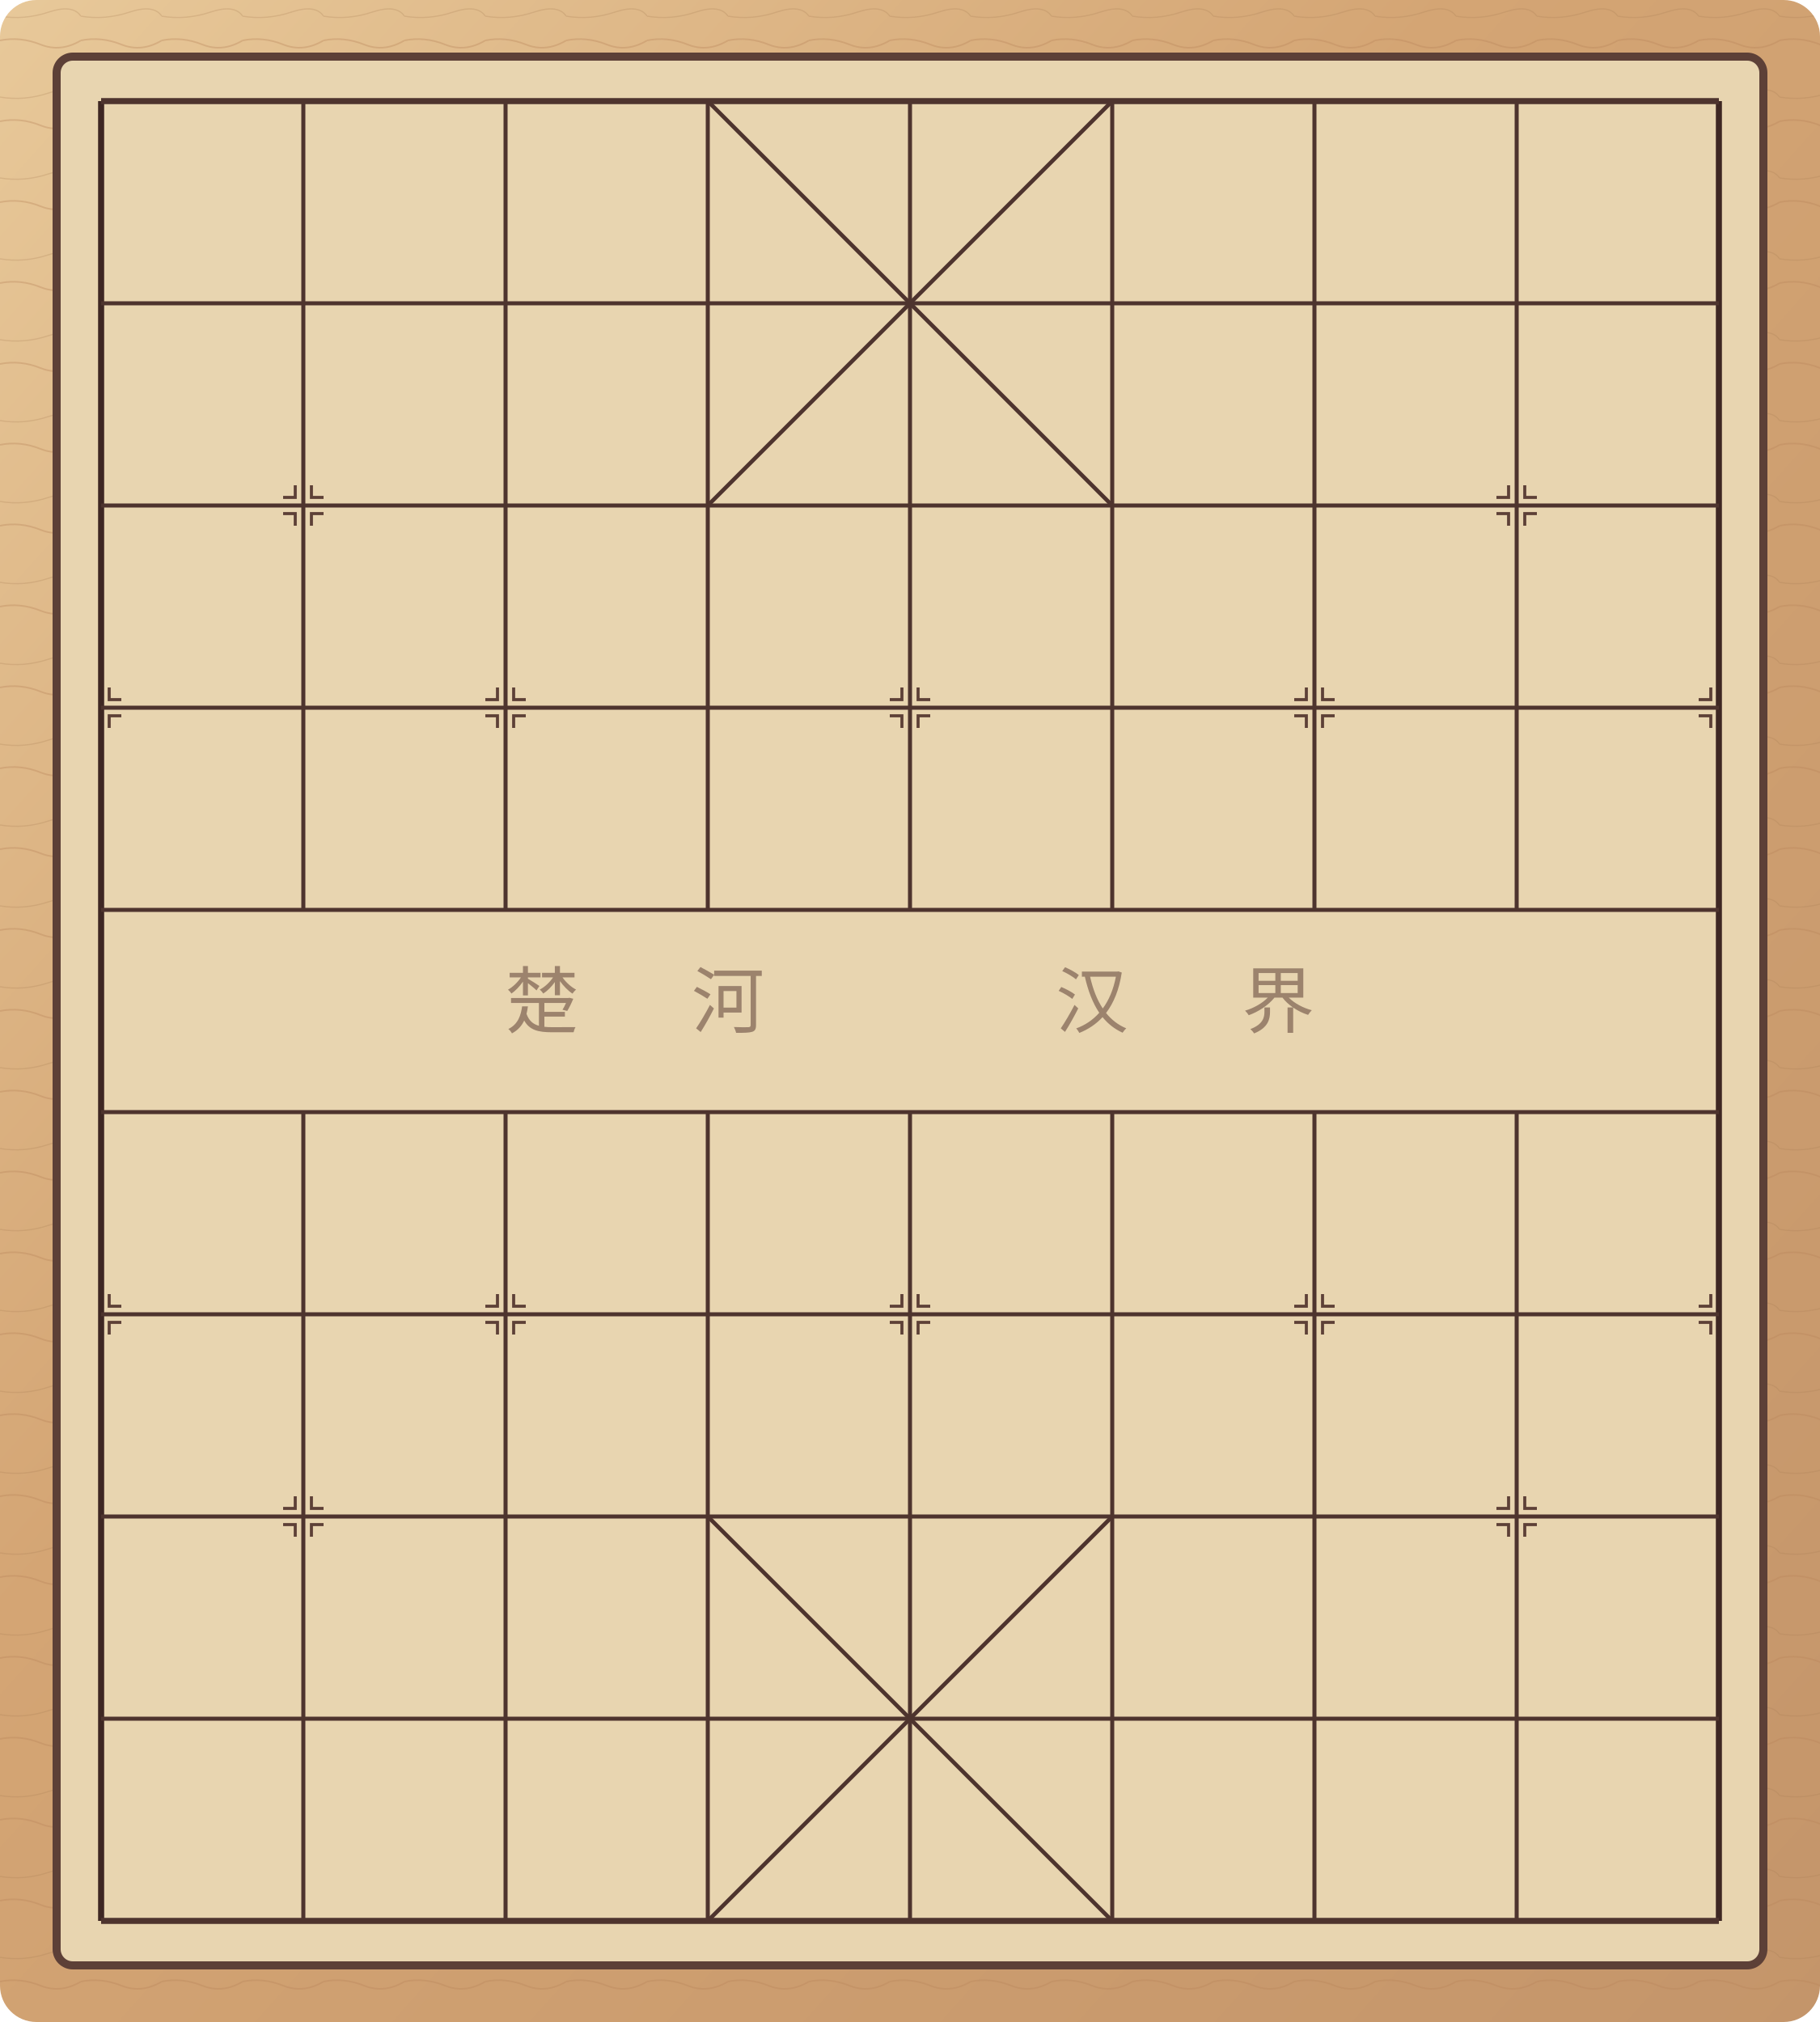
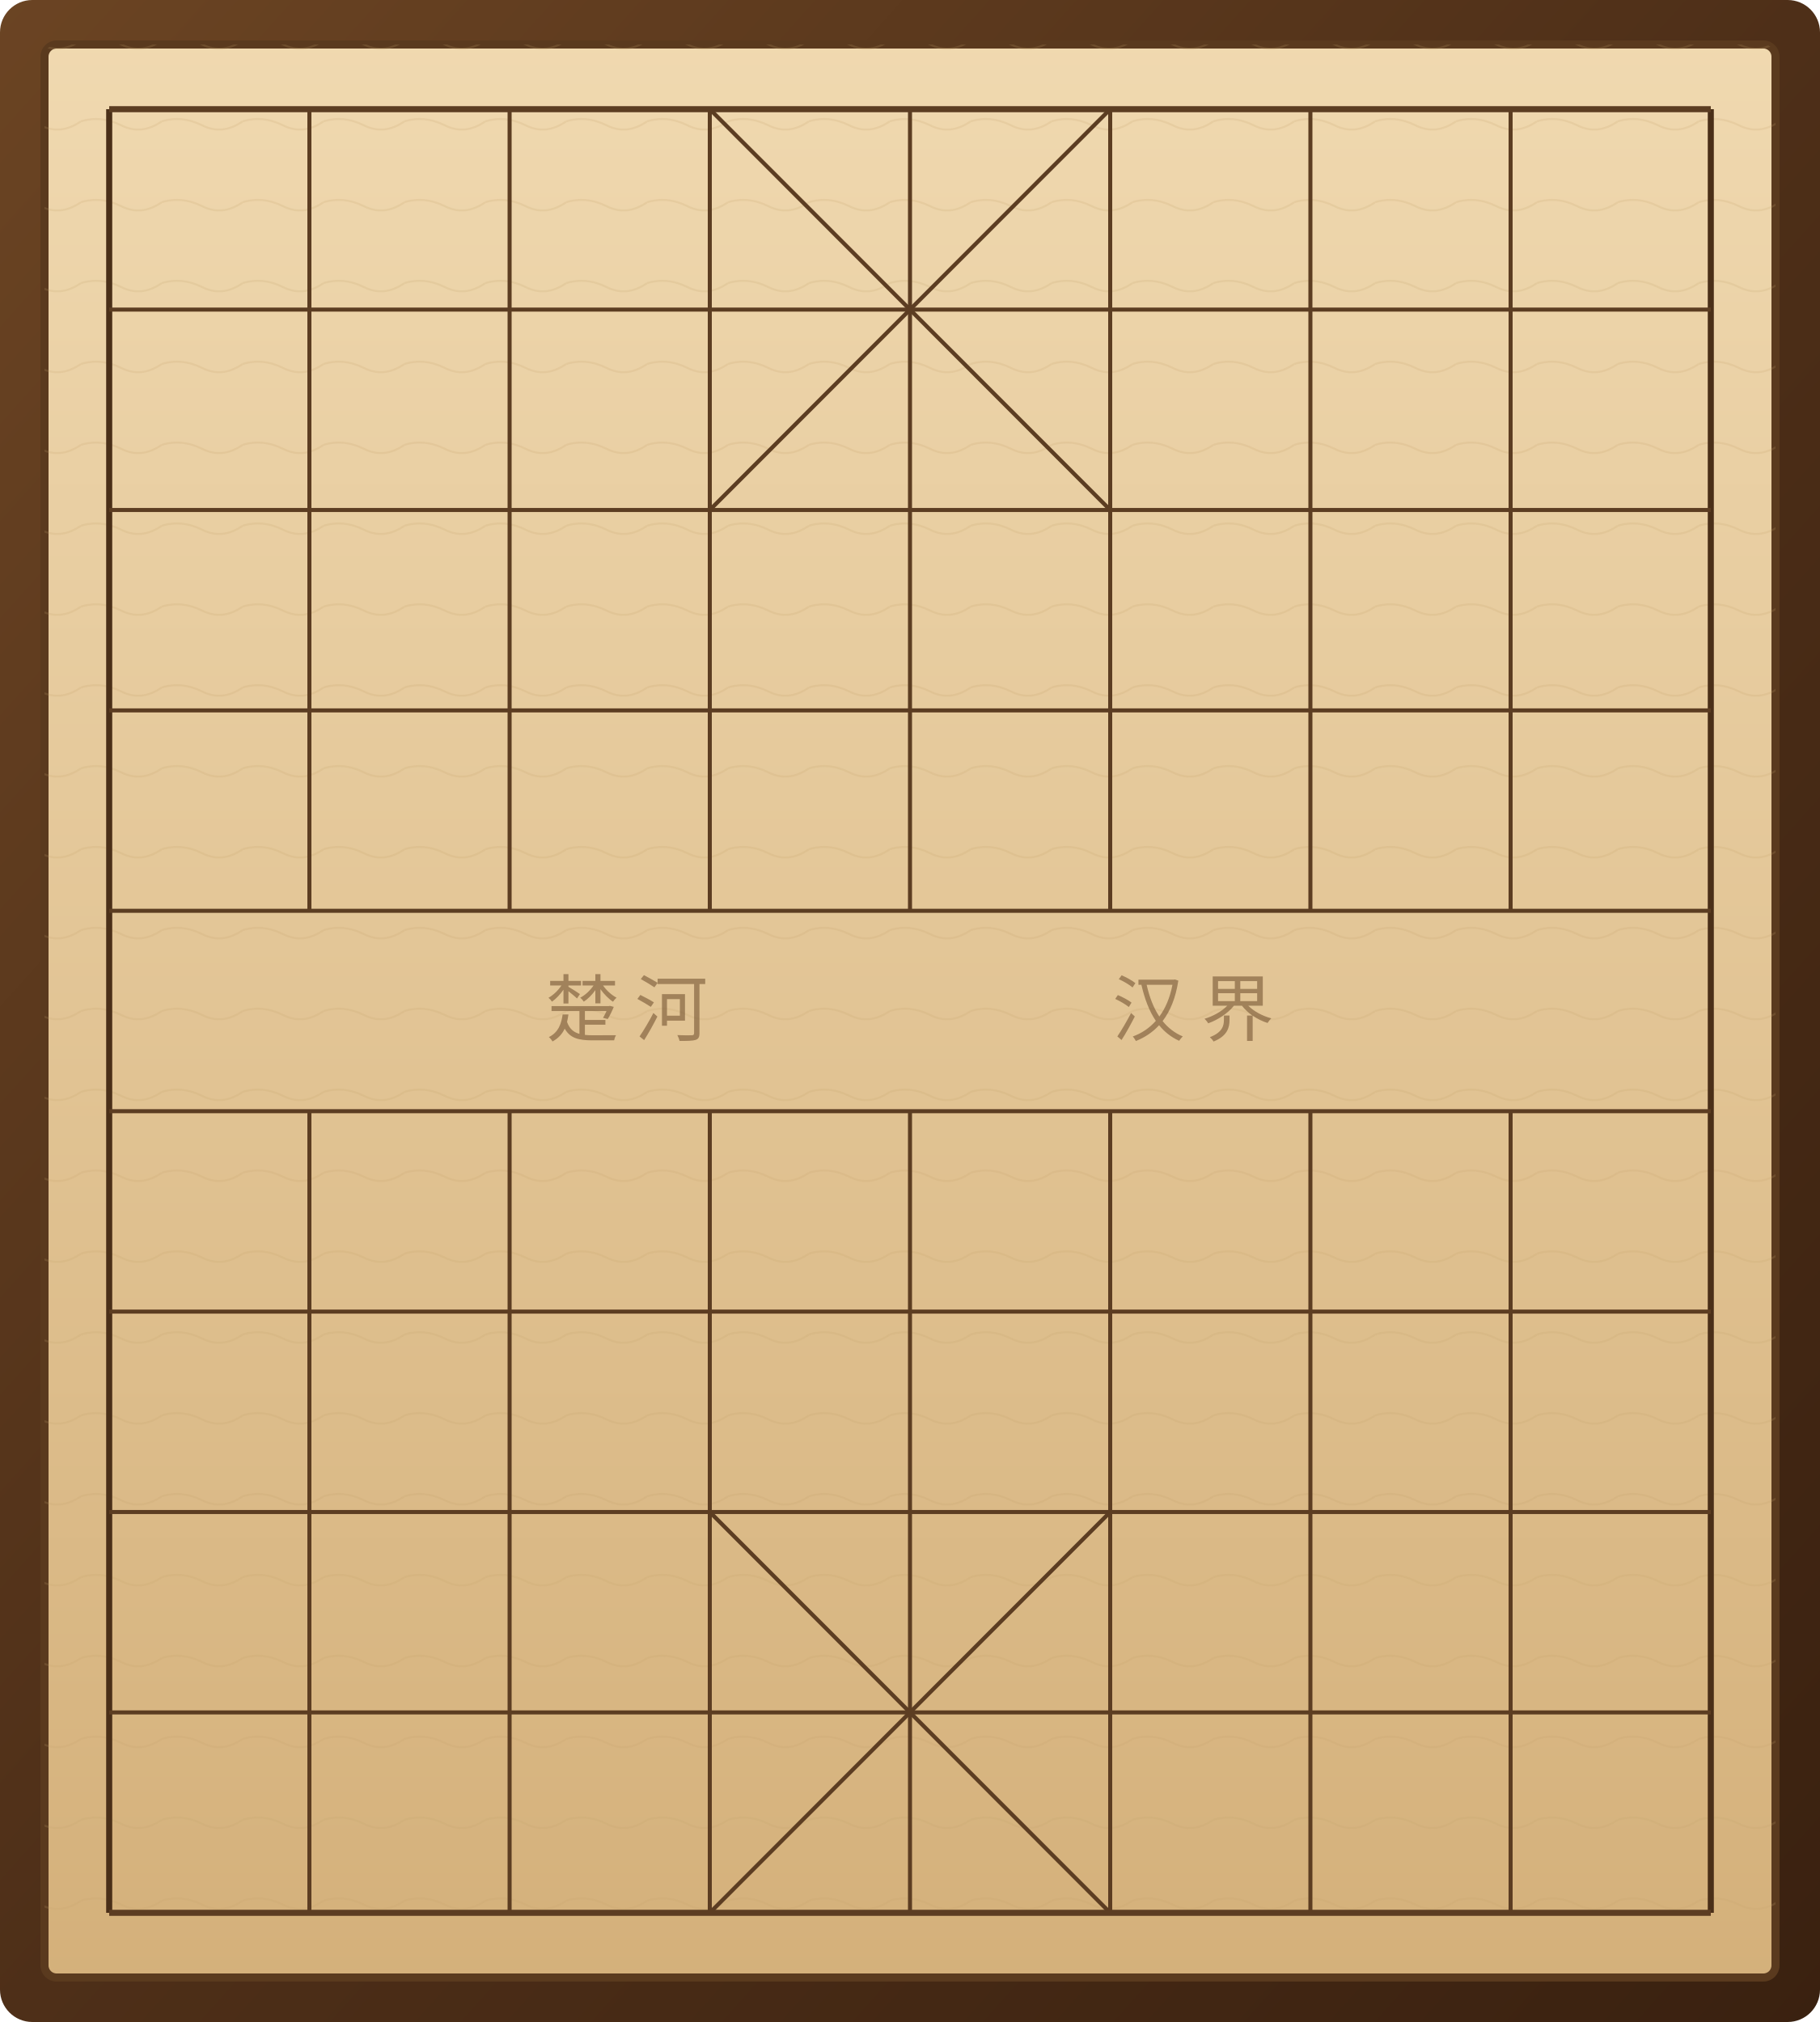
<svg xmlns="http://www.w3.org/2000/svg" width="900" height="1000" viewBox="0 0 900 1000">
  <defs>
-     <linearGradient id="woodbg" x1="0" y1="0" x2="1" y2="1">
-       <stop offset="0%" stop-color="#E8C99A" />
-       <stop offset="40%" stop-color="#D4A574" />
-       <stop offset="100%" stop-color="#C4956A" />
+     <linearGradient id="frame" x1="0" y1="0" x2="1" y2="1">
+       <stop offset="0%" stop-color="#6B4423" />
+       <stop offset="50%" stop-color="#4E2F18" />
+       <stop offset="100%" stop-color="#3A2110" />
+     </linearGradient>
+     <linearGradient id="face" x1="0" y1="0" x2="0" y2="1">
+       <stop offset="0%" stop-color="#F0D9B0" />
+       <stop offset="100%" stop-color="#D4B07A" />
    </linearGradient>
    <pattern id="grain" width="40" height="40" patternUnits="userSpaceOnUse">
-       <path d="M0 20 Q10 18 20 22 T40 20" fill="none" stroke="#B8845A" stroke-width="0.8" opacity="0.35" />
-       <path d="M0 8 Q12 10 24 6 T40 8" fill="none" stroke="#A67C52" stroke-width="0.6" opacity="0.25" />
+       <path d="M0 20 Q10 17 20 22 T40 20" fill="none" stroke="#C4A06A" stroke-width="1" opacity="0.4" />
    </pattern>
  </defs>
-   <rect width="900" height="1000" rx="18" fill="url(#woodbg)" />
-   <rect width="900" height="1000" rx="18" fill="url(#grain)" />
-   <rect x="28" y="28" width="844" height="944" rx="8" fill="#E8D5B0" stroke="#5D4037" stroke-width="4" />
-   <line x1="50" y1="50" x2="50" y2="950" stroke="#3E2723" stroke-width="3" />
-   <line x1="150" y1="50" x2="150" y2="450" stroke="#4E342E" stroke-width="2" />
-   <line x1="150" y1="550" x2="150" y2="950" stroke="#4E342E" stroke-width="2" />
-   <line x1="250" y1="50" x2="250" y2="450" stroke="#4E342E" stroke-width="2" />
-   <line x1="250" y1="550" x2="250" y2="950" stroke="#4E342E" stroke-width="2" />
-   <line x1="350" y1="50" x2="350" y2="450" stroke="#4E342E" stroke-width="2" />
-   <line x1="350" y1="550" x2="350" y2="950" stroke="#4E342E" stroke-width="2" />
-   <line x1="450" y1="50" x2="450" y2="450" stroke="#4E342E" stroke-width="2" />
-   <line x1="450" y1="550" x2="450" y2="950" stroke="#4E342E" stroke-width="2" />
-   <line x1="550" y1="50" x2="550" y2="450" stroke="#4E342E" stroke-width="2" />
-   <line x1="550" y1="550" x2="550" y2="950" stroke="#4E342E" stroke-width="2" />
-   <line x1="650" y1="50" x2="650" y2="450" stroke="#4E342E" stroke-width="2" />
-   <line x1="650" y1="550" x2="650" y2="950" stroke="#4E342E" stroke-width="2" />
-   <line x1="750" y1="50" x2="750" y2="450" stroke="#4E342E" stroke-width="2" />
-   <line x1="750" y1="550" x2="750" y2="950" stroke="#4E342E" stroke-width="2" />
-   <line x1="850" y1="50" x2="850" y2="950" stroke="#3E2723" stroke-width="3" />
-   <line x1="50" y1="50" x2="850" y2="50" stroke="#4E342E" stroke-width="3" />
-   <line x1="50" y1="150" x2="850" y2="150" stroke="#4E342E" stroke-width="2" />
-   <line x1="50" y1="250" x2="850" y2="250" stroke="#4E342E" stroke-width="2" />
-   <line x1="50" y1="350" x2="850" y2="350" stroke="#4E342E" stroke-width="2" />
-   <line x1="50" y1="450" x2="850" y2="450" stroke="#4E342E" stroke-width="2" />
-   <line x1="50" y1="550" x2="850" y2="550" stroke="#4E342E" stroke-width="2" />
-   <line x1="50" y1="650" x2="850" y2="650" stroke="#4E342E" stroke-width="2" />
-   <line x1="50" y1="750" x2="850" y2="750" stroke="#4E342E" stroke-width="2" />
-   <line x1="50" y1="850" x2="850" y2="850" stroke="#4E342E" stroke-width="2" />
-   <line x1="50" y1="950" x2="850" y2="950" stroke="#4E342E" stroke-width="3" />
-   <line x1="350" y1="50" x2="550" y2="250" stroke="#4E342E" stroke-width="2" />
-   <line x1="550" y1="50" x2="350" y2="250" stroke="#4E342E" stroke-width="2" />
-   <line x1="350" y1="750" x2="550" y2="950" stroke="#4E342E" stroke-width="2" />
-   <line x1="550" y1="750" x2="350" y2="950" stroke="#4E342E" stroke-width="2" />
-   <path d="M146,240 L146,246 L140,246" fill="none" stroke="#5D4037" stroke-width="1.5" />
-   <path d="M154,240 L154,246 L160,246" fill="none" stroke="#5D4037" stroke-width="1.5" />
-   <path d="M146,260 L146,254 L140,254" fill="none" stroke="#5D4037" stroke-width="1.5" />
-   <path d="M154,260 L154,254 L160,254" fill="none" stroke="#5D4037" stroke-width="1.5" />
-   <path d="M746,240 L746,246 L740,246" fill="none" stroke="#5D4037" stroke-width="1.5" />
-   <path d="M754,240 L754,246 L760,246" fill="none" stroke="#5D4037" stroke-width="1.5" />
-   <path d="M746,260 L746,254 L740,254" fill="none" stroke="#5D4037" stroke-width="1.5" />
-   <path d="M754,260 L754,254 L760,254" fill="none" stroke="#5D4037" stroke-width="1.5" />
-   <path d="M54,340 L54,346 L60,346" fill="none" stroke="#5D4037" stroke-width="1.5" />
-   <path d="M54,360 L54,354 L60,354" fill="none" stroke="#5D4037" stroke-width="1.5" />
-   <path d="M246,340 L246,346 L240,346" fill="none" stroke="#5D4037" stroke-width="1.5" />
-   <path d="M254,340 L254,346 L260,346" fill="none" stroke="#5D4037" stroke-width="1.5" />
-   <path d="M246,360 L246,354 L240,354" fill="none" stroke="#5D4037" stroke-width="1.5" />
-   <path d="M254,360 L254,354 L260,354" fill="none" stroke="#5D4037" stroke-width="1.5" />
-   <path d="M446,340 L446,346 L440,346" fill="none" stroke="#5D4037" stroke-width="1.5" />
-   <path d="M454,340 L454,346 L460,346" fill="none" stroke="#5D4037" stroke-width="1.5" />
-   <path d="M446,360 L446,354 L440,354" fill="none" stroke="#5D4037" stroke-width="1.5" />
-   <path d="M454,360 L454,354 L460,354" fill="none" stroke="#5D4037" stroke-width="1.5" />
-   <path d="M646,340 L646,346 L640,346" fill="none" stroke="#5D4037" stroke-width="1.5" />
-   <path d="M654,340 L654,346 L660,346" fill="none" stroke="#5D4037" stroke-width="1.5" />
-   <path d="M646,360 L646,354 L640,354" fill="none" stroke="#5D4037" stroke-width="1.5" />
-   <path d="M654,360 L654,354 L660,354" fill="none" stroke="#5D4037" stroke-width="1.5" />
-   <path d="M846,340 L846,346 L840,346" fill="none" stroke="#5D4037" stroke-width="1.5" />
-   <path d="M846,360 L846,354 L840,354" fill="none" stroke="#5D4037" stroke-width="1.5" />
-   <path d="M146,740 L146,746 L140,746" fill="none" stroke="#5D4037" stroke-width="1.5" />
-   <path d="M154,740 L154,746 L160,746" fill="none" stroke="#5D4037" stroke-width="1.5" />
-   <path d="M146,760 L146,754 L140,754" fill="none" stroke="#5D4037" stroke-width="1.5" />
-   <path d="M154,760 L154,754 L160,754" fill="none" stroke="#5D4037" stroke-width="1.5" />
-   <path d="M746,740 L746,746 L740,746" fill="none" stroke="#5D4037" stroke-width="1.5" />
-   <path d="M754,740 L754,746 L760,746" fill="none" stroke="#5D4037" stroke-width="1.5" />
-   <path d="M746,760 L746,754 L740,754" fill="none" stroke="#5D4037" stroke-width="1.5" />
-   <path d="M754,760 L754,754 L760,754" fill="none" stroke="#5D4037" stroke-width="1.5" />
-   <path d="M54,640 L54,646 L60,646" fill="none" stroke="#5D4037" stroke-width="1.5" />
-   <path d="M54,660 L54,654 L60,654" fill="none" stroke="#5D4037" stroke-width="1.5" />
-   <path d="M246,640 L246,646 L240,646" fill="none" stroke="#5D4037" stroke-width="1.5" />
-   <path d="M254,640 L254,646 L260,646" fill="none" stroke="#5D4037" stroke-width="1.5" />
-   <path d="M246,660 L246,654 L240,654" fill="none" stroke="#5D4037" stroke-width="1.5" />
-   <path d="M254,660 L254,654 L260,654" fill="none" stroke="#5D4037" stroke-width="1.5" />
-   <path d="M446,640 L446,646 L440,646" fill="none" stroke="#5D4037" stroke-width="1.5" />
-   <path d="M454,640 L454,646 L460,646" fill="none" stroke="#5D4037" stroke-width="1.5" />
-   <path d="M446,660 L446,654 L440,654" fill="none" stroke="#5D4037" stroke-width="1.5" />
-   <path d="M454,660 L454,654 L460,654" fill="none" stroke="#5D4037" stroke-width="1.5" />
-   <path d="M646,640 L646,646 L640,646" fill="none" stroke="#5D4037" stroke-width="1.5" />
-   <path d="M654,640 L654,646 L660,646" fill="none" stroke="#5D4037" stroke-width="1.5" />
-   <path d="M646,660 L646,654 L640,654" fill="none" stroke="#5D4037" stroke-width="1.5" />
-   <path d="M654,660 L654,654 L660,654" fill="none" stroke="#5D4037" stroke-width="1.5" />
-   <path d="M846,640 L846,646 L840,646" fill="none" stroke="#5D4037" stroke-width="1.5" />
-   <path d="M846,660 L846,654 L840,654" fill="none" stroke="#5D4037" stroke-width="1.5" />
-   <text x="450" y="508" text-anchor="middle" font-family="Songti SC, STSong, serif" font-size="36" fill="#5D4037" opacity="0.55" letter-spacing="24">楚 河　　汉 界</text>
+   <rect width="900" height="1000" rx="16" fill="url(#frame)" />
+   <rect x="22" y="22" width="856" height="956" rx="6" fill="url(#face)" stroke="#5A3A1E" stroke-width="4" />
+   <rect x="22" y="22" width="856" height="956" rx="6" fill="url(#grain)" opacity="0.45" />
+   <line x1="54" y1="54" x2="54" y2="946" stroke="#4A2F18" stroke-width="3" />
+   <line x1="153" y1="54" x2="153" y2="450.444" stroke="#5C3D22" stroke-width="2" />
+   <line x1="153" y1="549.556" x2="153" y2="946" stroke="#5C3D22" stroke-width="2" />
+   <line x1="252" y1="54" x2="252" y2="450.444" stroke="#5C3D22" stroke-width="2" />
+   <line x1="252" y1="549.556" x2="252" y2="946" stroke="#5C3D22" stroke-width="2" />
+   <line x1="351" y1="54" x2="351" y2="450.444" stroke="#5C3D22" stroke-width="2" />
+   <line x1="351" y1="549.556" x2="351" y2="946" stroke="#5C3D22" stroke-width="2" />
+   <line x1="450" y1="54" x2="450" y2="450.444" stroke="#5C3D22" stroke-width="2" />
+   <line x1="450" y1="549.556" x2="450" y2="946" stroke="#5C3D22" stroke-width="2" />
+   <line x1="549" y1="54" x2="549" y2="450.444" stroke="#5C3D22" stroke-width="2" />
+   <line x1="549" y1="549.556" x2="549" y2="946" stroke="#5C3D22" stroke-width="2" />
+   <line x1="648" y1="54" x2="648" y2="450.444" stroke="#5C3D22" stroke-width="2" />
+   <line x1="648" y1="549.556" x2="648" y2="946" stroke="#5C3D22" stroke-width="2" />
+   <line x1="747" y1="54" x2="747" y2="450.444" stroke="#5C3D22" stroke-width="2" />
+   <line x1="747" y1="549.556" x2="747" y2="946" stroke="#5C3D22" stroke-width="2" />
+   <line x1="846" y1="54" x2="846" y2="946" stroke="#4A2F18" stroke-width="3" />
+   <line x1="54" y1="54" x2="846" y2="54" stroke="#5C3D22" stroke-width="3" />
+   <line x1="54" y1="153.111" x2="846" y2="153.111" stroke="#5C3D22" stroke-width="2" />
+   <line x1="54" y1="252.222" x2="846" y2="252.222" stroke="#5C3D22" stroke-width="2" />
+   <line x1="54" y1="351.333" x2="846" y2="351.333" stroke="#5C3D22" stroke-width="2" />
+   <line x1="54" y1="450.444" x2="846" y2="450.444" stroke="#5C3D22" stroke-width="2" />
+   <line x1="54" y1="549.556" x2="846" y2="549.556" stroke="#5C3D22" stroke-width="2" />
+   <line x1="54" y1="648.667" x2="846" y2="648.667" stroke="#5C3D22" stroke-width="2" />
+   <line x1="54" y1="747.778" x2="846" y2="747.778" stroke="#5C3D22" stroke-width="2" />
+   <line x1="54" y1="846.889" x2="846" y2="846.889" stroke="#5C3D22" stroke-width="2" />
+   <line x1="54" y1="946" x2="846" y2="946" stroke="#5C3D22" stroke-width="3" />
+   <line x1="351" y1="54" x2="549" y2="252.222" stroke="#5C3D22" stroke-width="2" />
+   <line x1="549" y1="54" x2="351" y2="252.222" stroke="#5C3D22" stroke-width="2" />
+   <line x1="351" y1="747.778" x2="549" y2="946" stroke="#5C3D22" stroke-width="2" />
+   <line x1="549" y1="747.778" x2="351" y2="946" stroke="#5C3D22" stroke-width="2" />
+   <text x="310" y="512" text-anchor="middle" font-family="Songti SC, STSong, serif" font-size="36" fill="#6B4A2A" opacity="0.55">楚 河</text>
+   <text x="590" y="512" text-anchor="middle" font-family="Songti SC, STSong, serif" font-size="36" fill="#6B4A2A" opacity="0.55">汉 界</text>
</svg>
